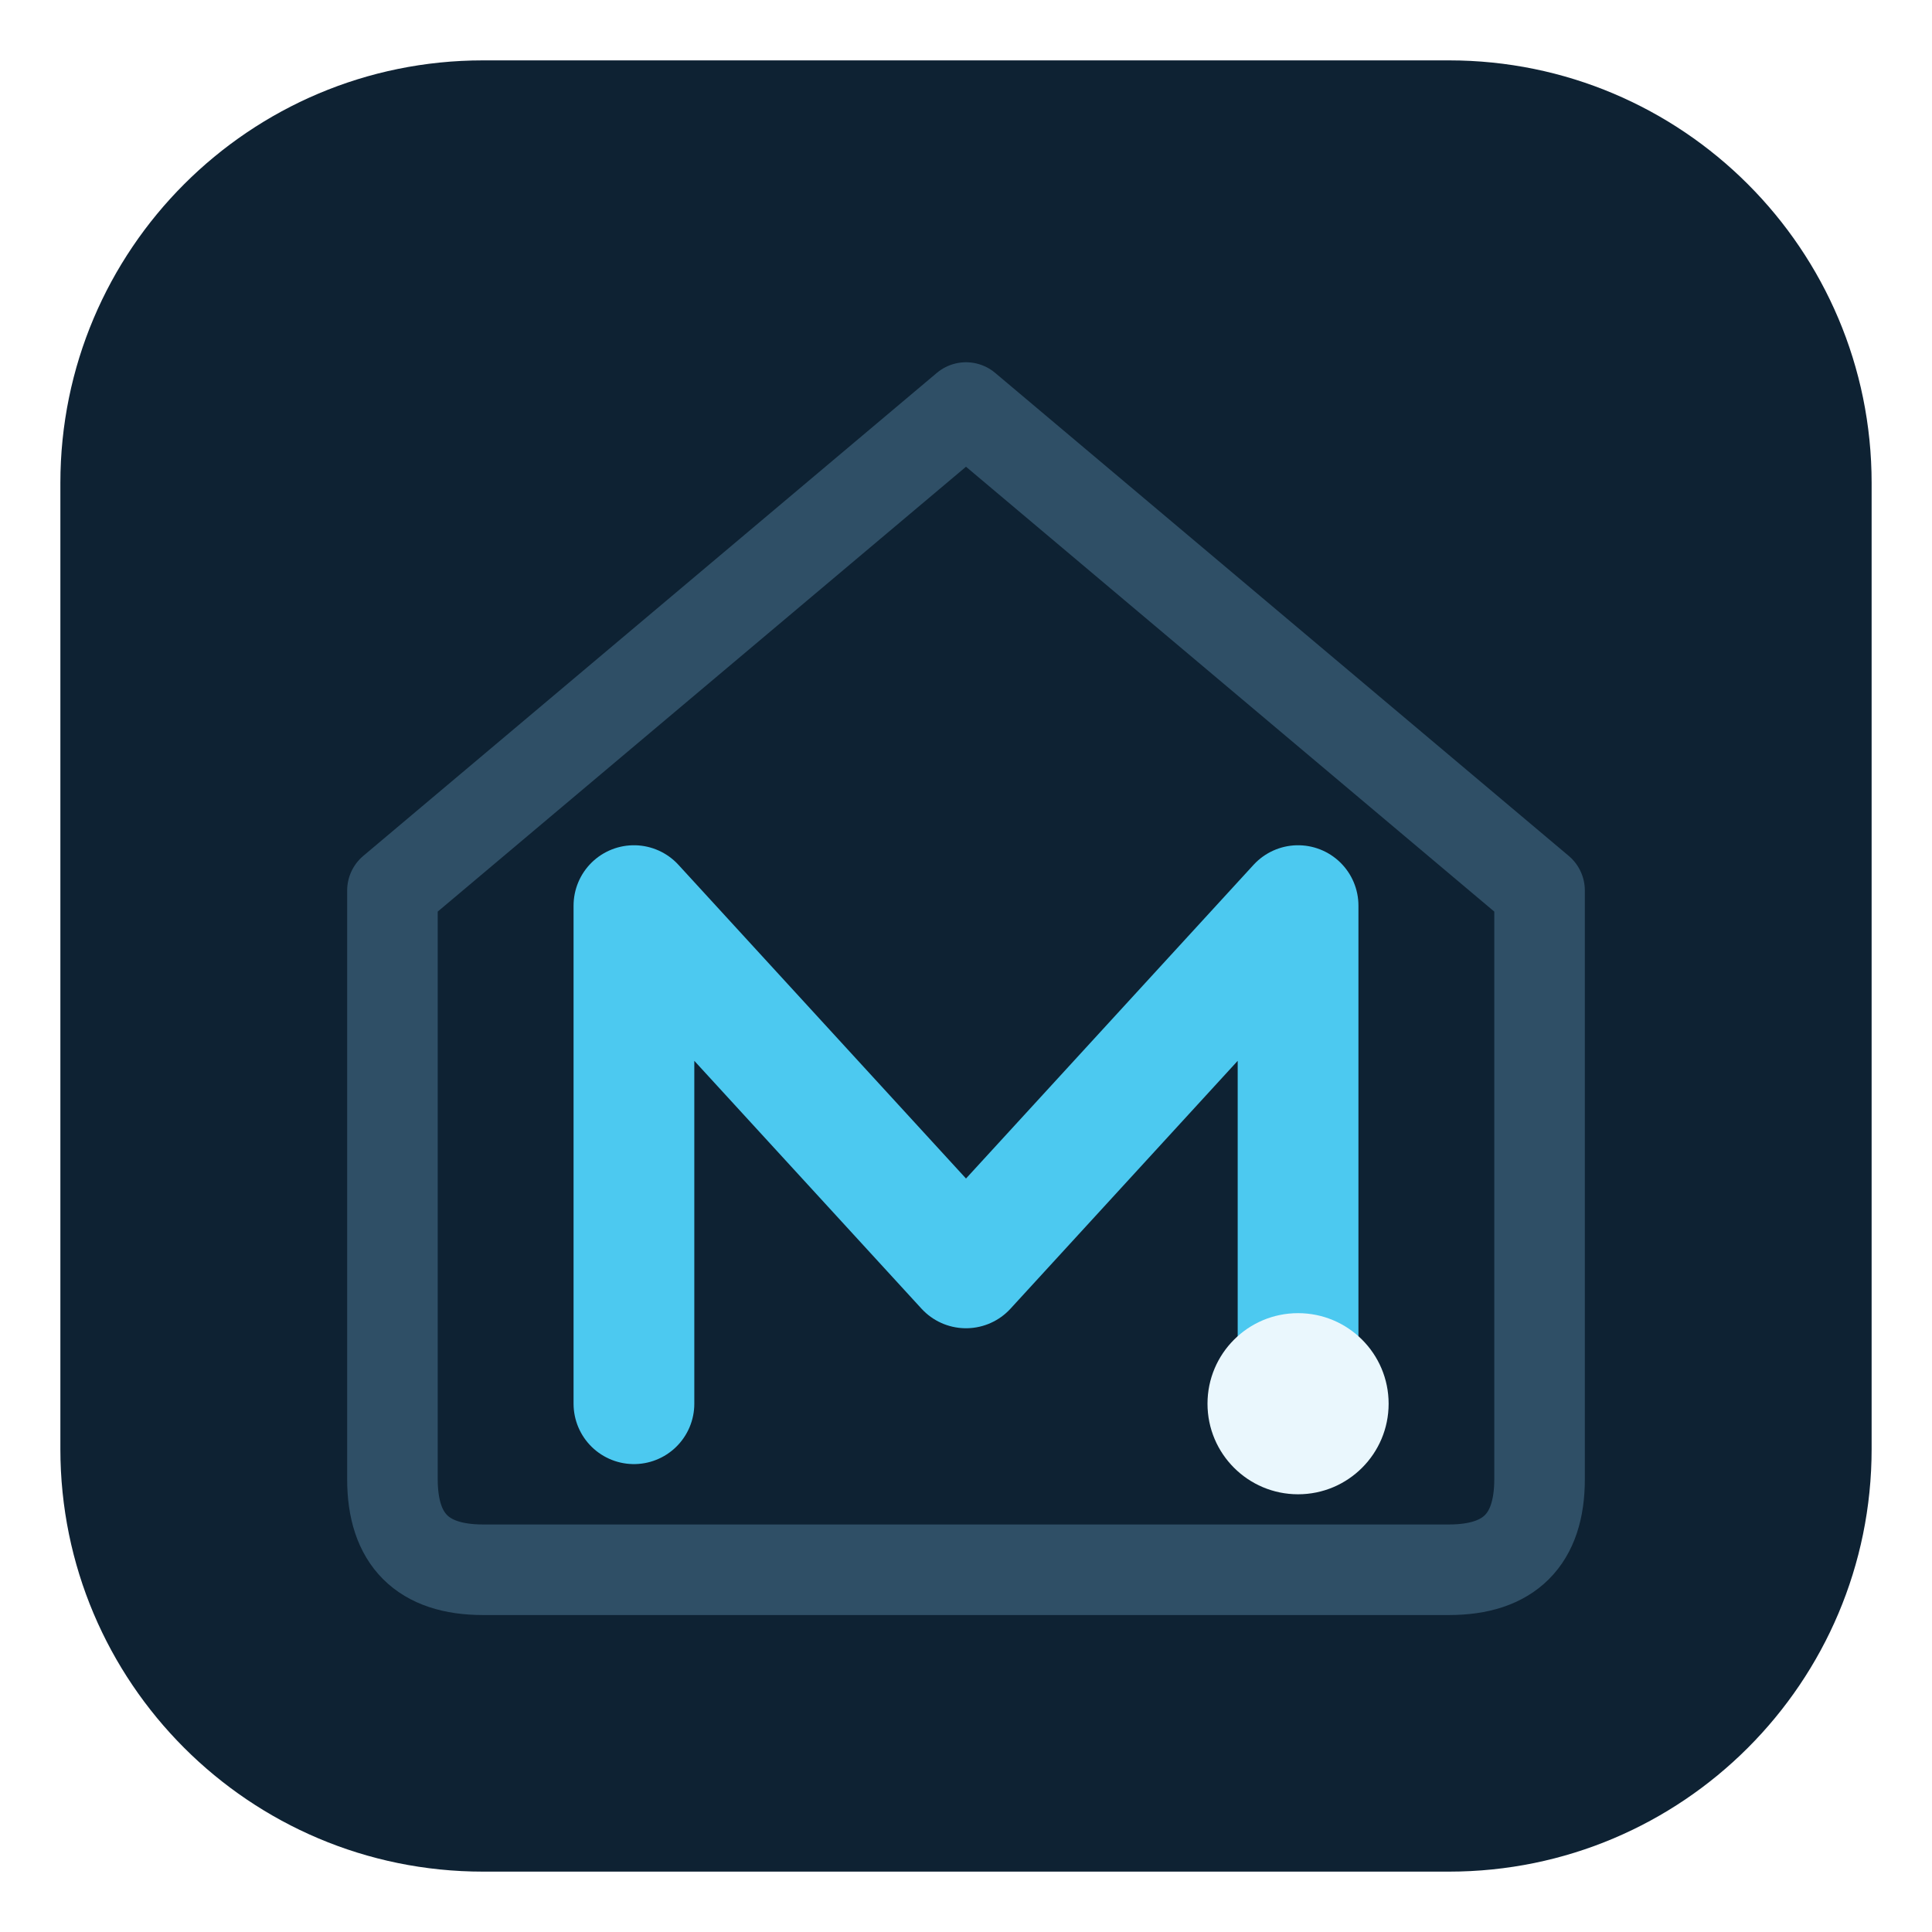
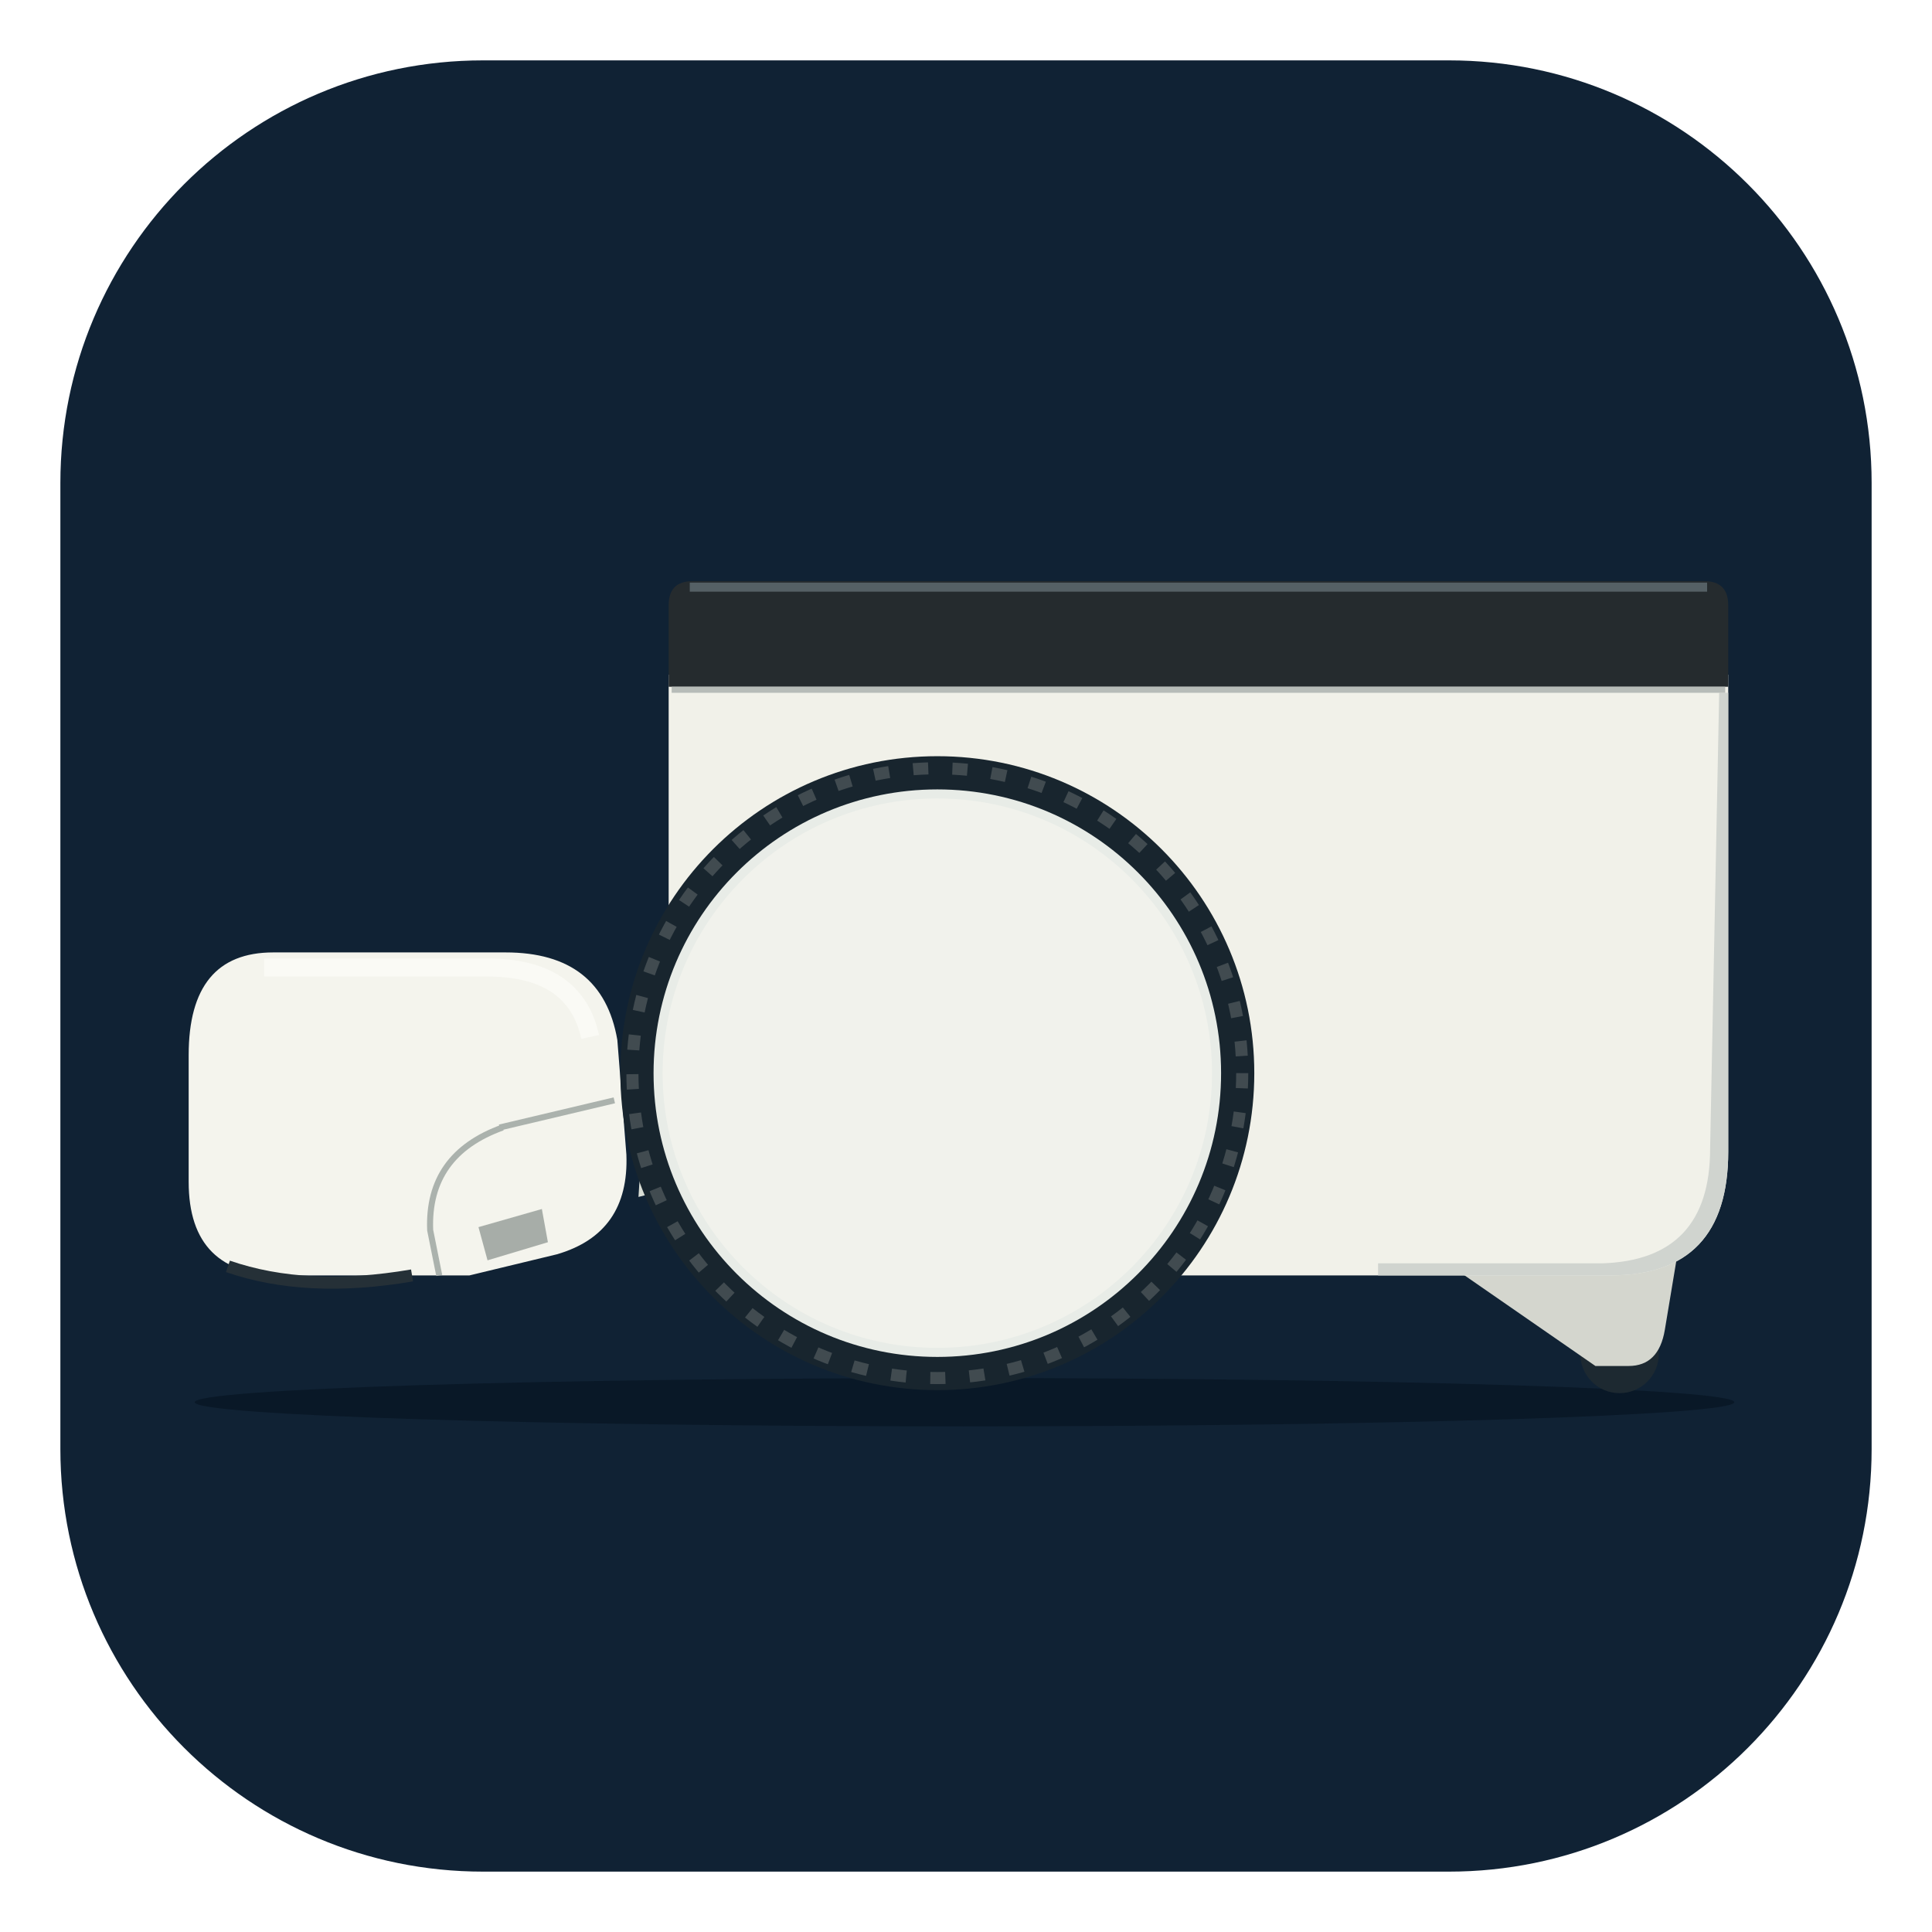
<svg xmlns="http://www.w3.org/2000/svg" viewBox="0 0 256 256" width="256" height="256">
-   <rect x="8" y="8" width="240" height="240" rx="56" fill="#0e2233" />
-   <path d="M 52 118 L 128 54 L 204 118 L 204 196 Q 204 208 192 208 L 64 208 Q 52 208 52 196 Z" fill="none" stroke="#2f4f66" stroke-width="12" stroke-linejoin="round" />
-   <path d="M 84 186 L 84 120 L 128 168 L 172 120 L 172 186" fill="none" stroke="#4cc9f0" stroke-width="16" stroke-linecap="round" stroke-linejoin="round" />
-   <circle cx="172" cy="186" r="12" fill="#eaf7fd" />
+   <rect x="8" y="8" width="240" height="240" rx="56" fill="#102234" />
+   <g transform="translate(25 77) scale(.4)">
+     <ellipse cx="257" cy="272" rx="255" ry="8" fill="#091827" />
+     <circle cx="474" cy="256" r="13" fill="#1d2931" />
+     <path d="M414 224H493L489 248Q487 260 477 260H466Z" fill="#d4d6ce" />
+     <path d="M159 31H510V189Q510 230 471 230H187Q159 230 159 201Z" fill="#f1f1e9" />
+     <path d="M507 37H510V189Q510 230 471 230H394V226H468Q504 225 504 188Z" fill="#d0d4cf" />
+     <path d="M159 8Q159 0 167 0H502Q510 0 510 8V35H159Z" fill="#252b2e" />
+     <path d="M166 2H503" stroke="#556065" stroke-width="3" />
+     <path d="M160 36H509" stroke="#b7bcb8" stroke-width="2" />
+     <path d="M151 173L177 164L189 194L149 204Z" fill="#d9ddd5" />
+     <path d="M28 123H105Q137 123 142 152L145 190Q146 216 122 223L93 230H31Q0 230 0 199V157Q0 123 28 123Z" fill="#f4f4ed" />
+     <path d="M25 128H99Q128 128 133 151" fill="none" stroke="#fafaf5" stroke-width="6" />
+     <path d="M103 181L141 172M104 181Q79 190 80 215L83 230" fill="none" stroke="#abb2ad" stroke-width="2" />
+     <path d="M96 214L117 208L119 219L99 225Z" fill="#a7ada8" />
+     <path d="M13 227Q39 236 74 230" stroke="#253037" stroke-width="4" fill="none" />
+     <circle cx="248" cy="163" r="105" fill="#18252e" />
+     <circle cx="248" cy="163" r="101" fill="none" stroke="#414b50" stroke-width="4" stroke-dasharray="5 8" />
+     <circle cx="248" cy="163" r="94" fill="#e8ece7" />
+     <circle cx="248" cy="163" r="91" fill="#f1f2ec" />
+   </g>
</svg>
